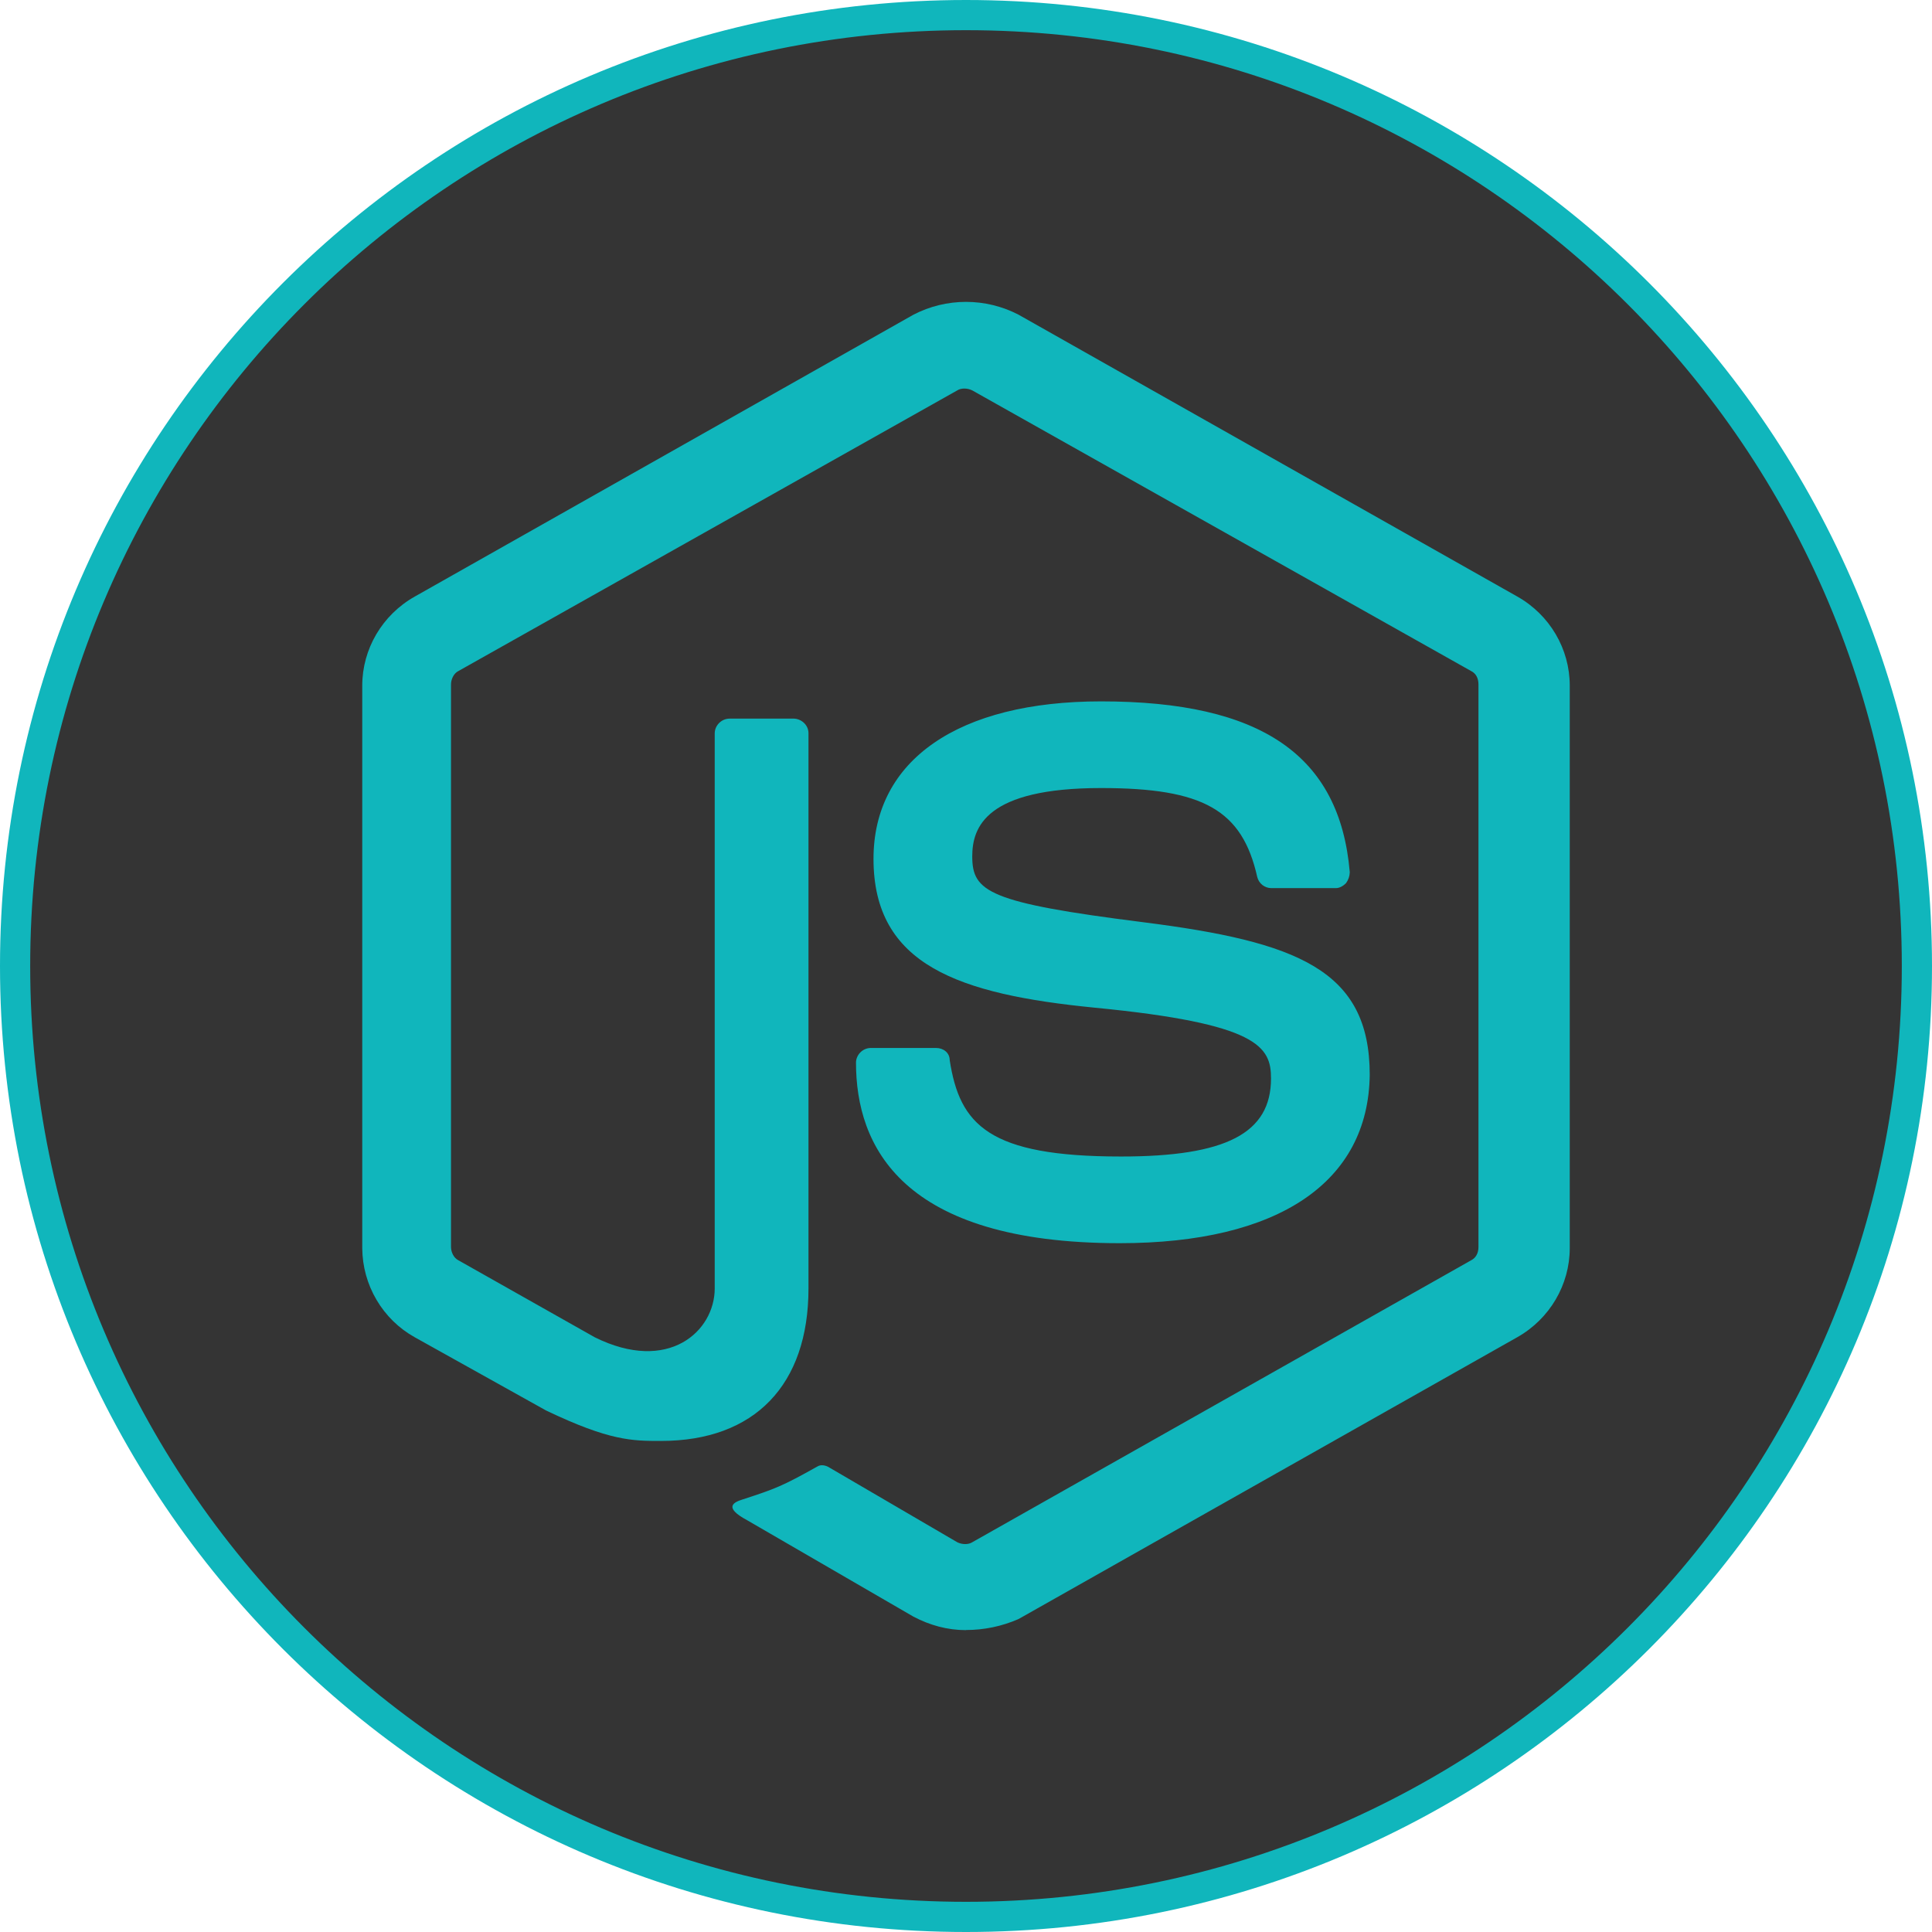
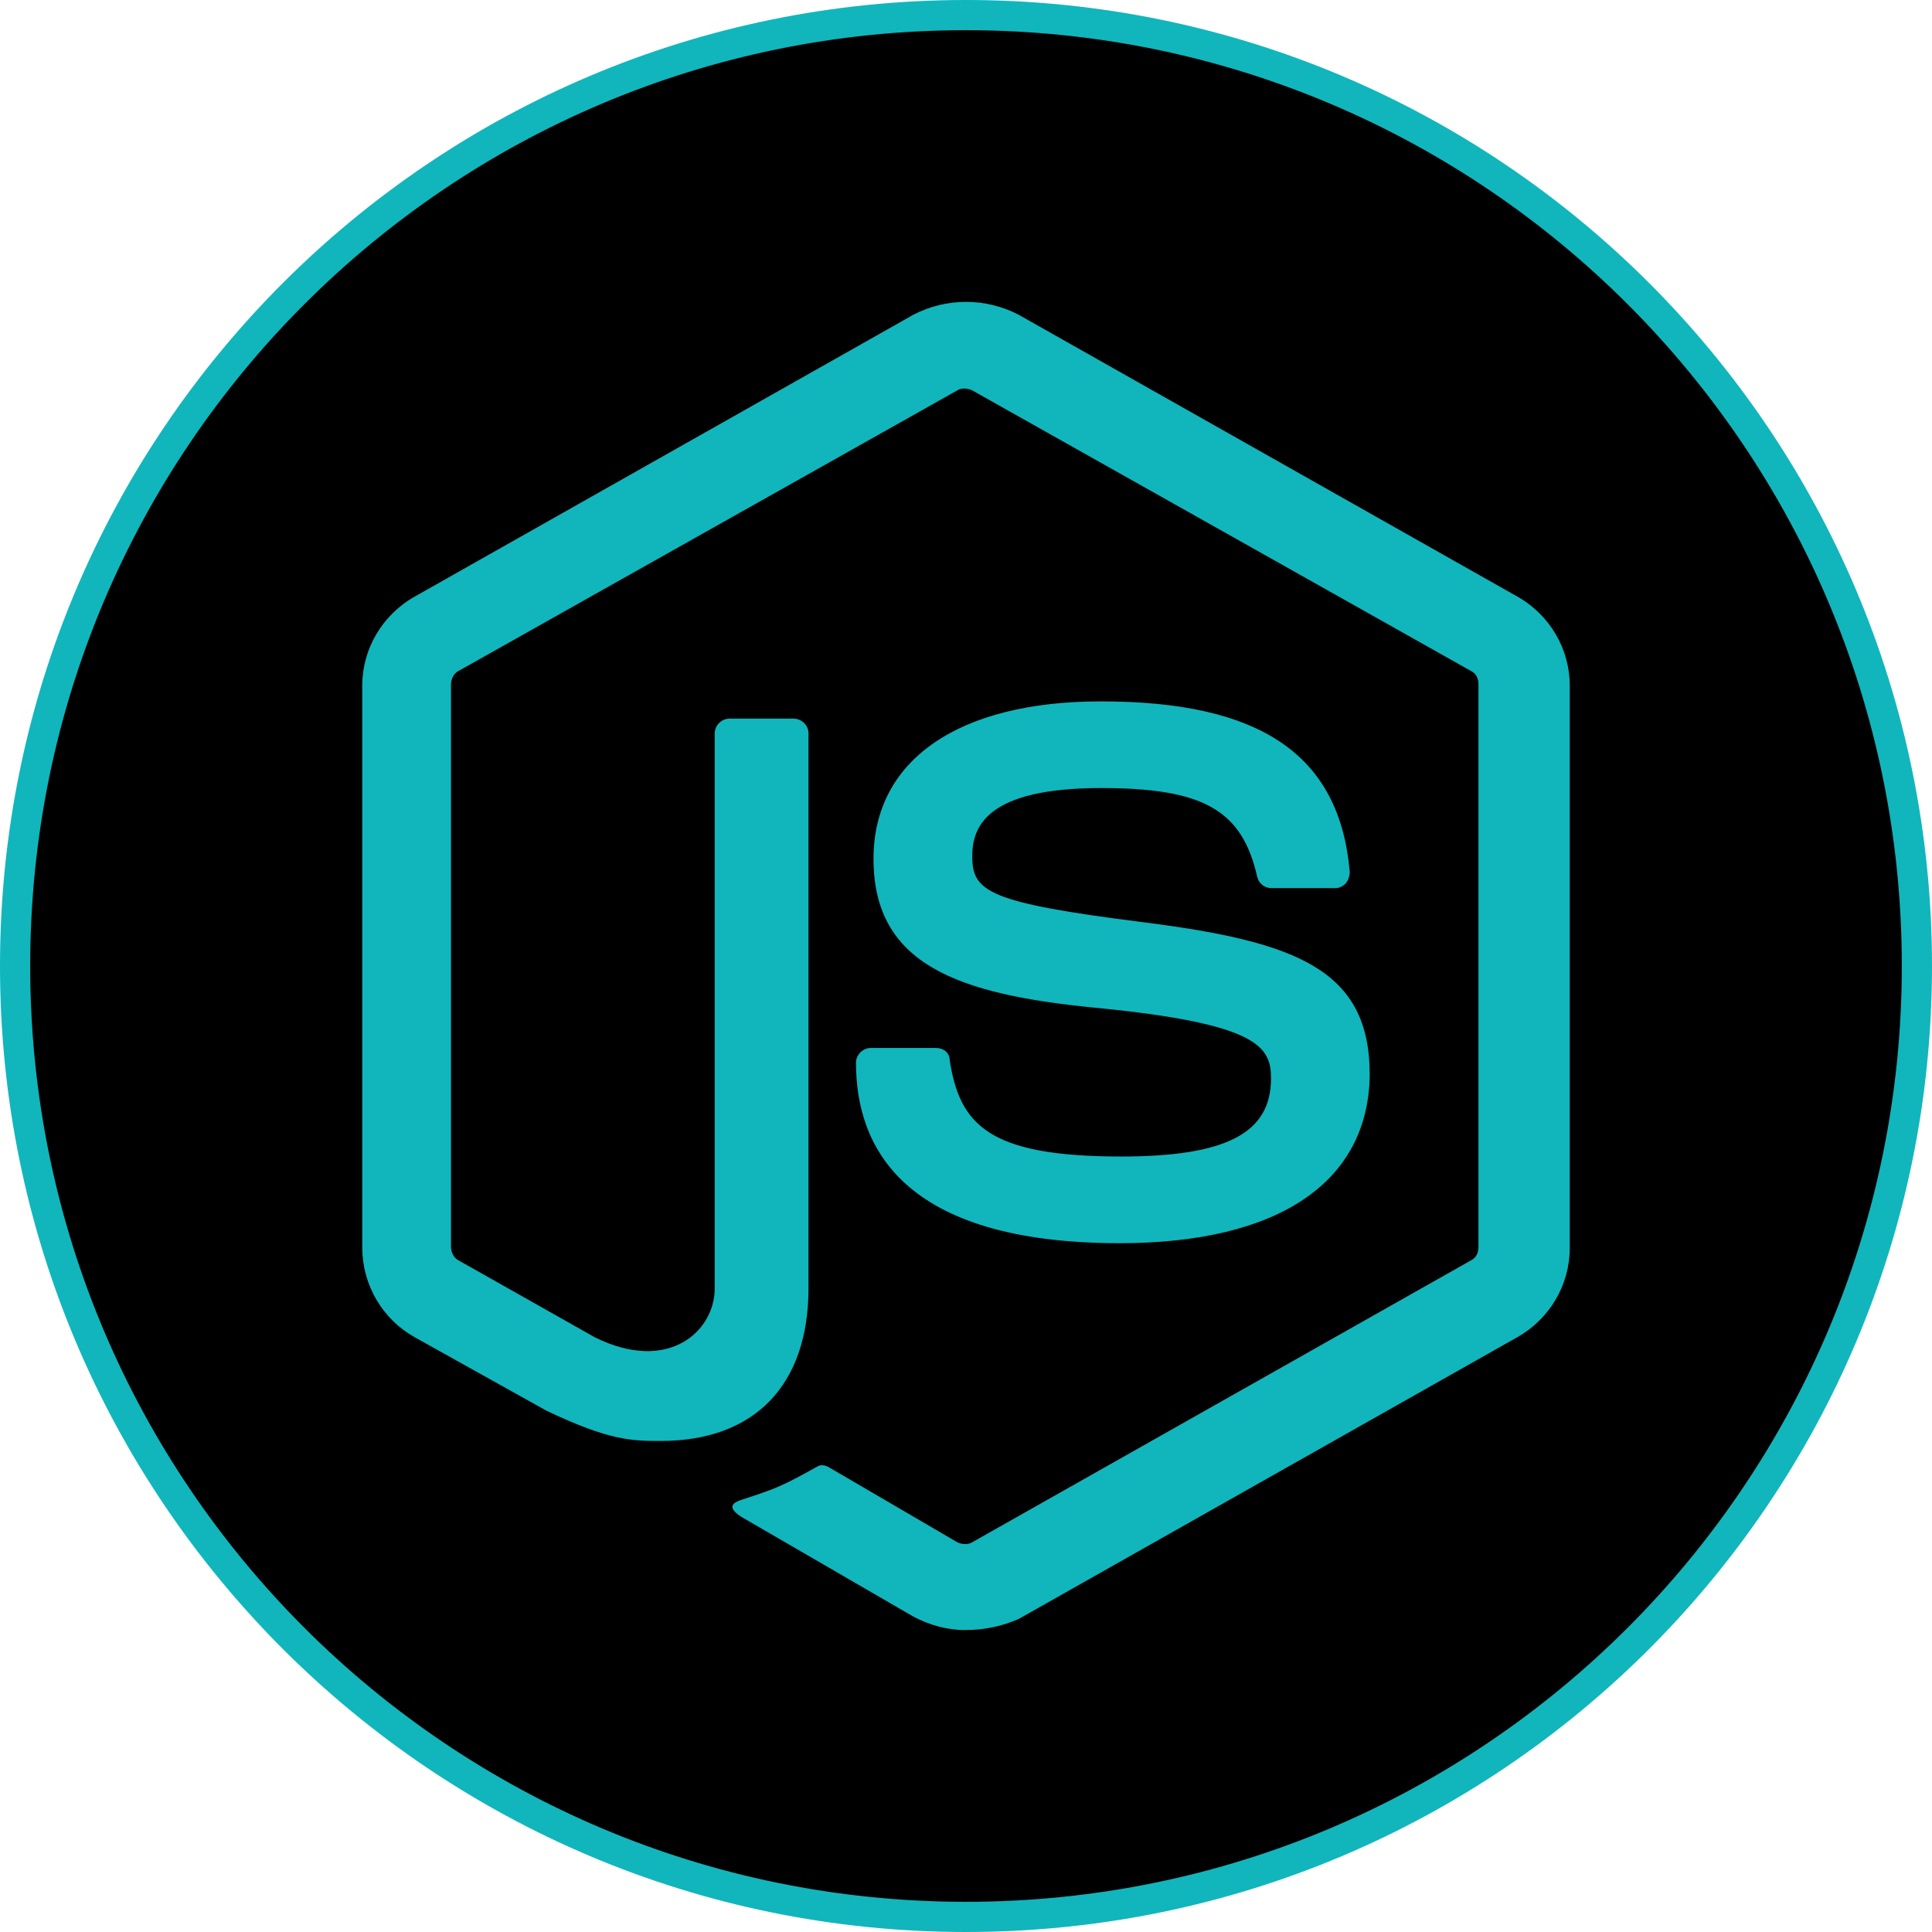
- <svg xmlns="http://www.w3.org/2000/svg" width="64" height="64" viewBox="0 0 64 64" fill="none">
-   <circle cx="32" cy="32" r="31.5" fill="#343434" stroke="#10B6BC" />
+ <svg xmlns="http://www.w3.org/2000/svg" width="64" height="64" viewBox="0 0 64 64">
+   <circle cx="32" cy="32" r="31.5" stroke="#10B6BC" />
  <path d="M32 54C31.378 54 30.8 53.837 30.26 53.554L24.753 50.361C23.925 49.917 24.34 49.755 24.589 49.675C25.706 49.311 25.913 49.23 27.073 48.582C27.196 48.501 27.364 48.541 27.487 48.622L31.711 51.089C31.875 51.17 32.084 51.17 32.207 51.089L48.729 41.751C48.893 41.67 48.976 41.509 48.976 41.307V22.672C48.976 22.47 48.895 22.308 48.729 22.227L32.207 12.932C32.042 12.851 31.834 12.851 31.711 12.932L15.189 22.227C15.024 22.308 14.94 22.51 14.94 22.672V41.307C14.94 41.468 15.024 41.67 15.189 41.751L19.702 44.299C22.145 45.511 23.676 44.097 23.676 42.682V24.29C23.676 24.047 23.884 23.805 24.174 23.805H26.285C26.535 23.805 26.782 24.007 26.782 24.29V42.681C26.782 45.874 25.002 47.733 21.896 47.733C20.944 47.733 20.198 47.733 18.087 46.723L13.74 44.299C13.216 44.007 12.779 43.58 12.474 43.061C12.168 42.543 12.004 41.951 12 41.347V22.712C12 21.5 12.662 20.369 13.74 19.762L30.262 10.423C30.8 10.145 31.396 10 32 10C32.604 10 33.2 10.145 33.738 10.423L50.262 19.761C51.338 20.367 52 21.498 52 22.71V41.345C52 42.557 51.338 43.689 50.262 44.297L33.74 53.633C33.191 53.873 32.599 53.997 32 53.996M37.093 41.182C29.847 41.182 28.356 37.949 28.356 35.2C28.356 34.957 28.564 34.715 28.853 34.715H31.006C31.255 34.715 31.46 34.877 31.46 35.119C31.793 37.261 32.745 38.311 37.135 38.311C40.613 38.311 42.104 37.543 42.104 35.725C42.104 34.674 41.689 33.907 36.266 33.381C31.751 32.935 28.936 31.967 28.936 28.45C28.936 25.175 31.751 23.234 36.473 23.234C41.773 23.234 44.382 25.014 44.713 28.894C44.709 29.026 44.665 29.153 44.587 29.258C44.505 29.339 44.382 29.42 44.256 29.42H42.104C41.999 29.417 41.898 29.38 41.816 29.315C41.734 29.249 41.675 29.158 41.649 29.056C41.151 26.834 39.867 26.105 36.473 26.105C32.662 26.105 32.207 27.398 32.207 28.369C32.207 29.541 32.745 29.904 37.88 30.551C42.973 31.198 45.374 32.127 45.374 35.602C45.333 39.161 42.353 41.182 37.093 41.182Z" fill="#10B6BC" />
</svg>
